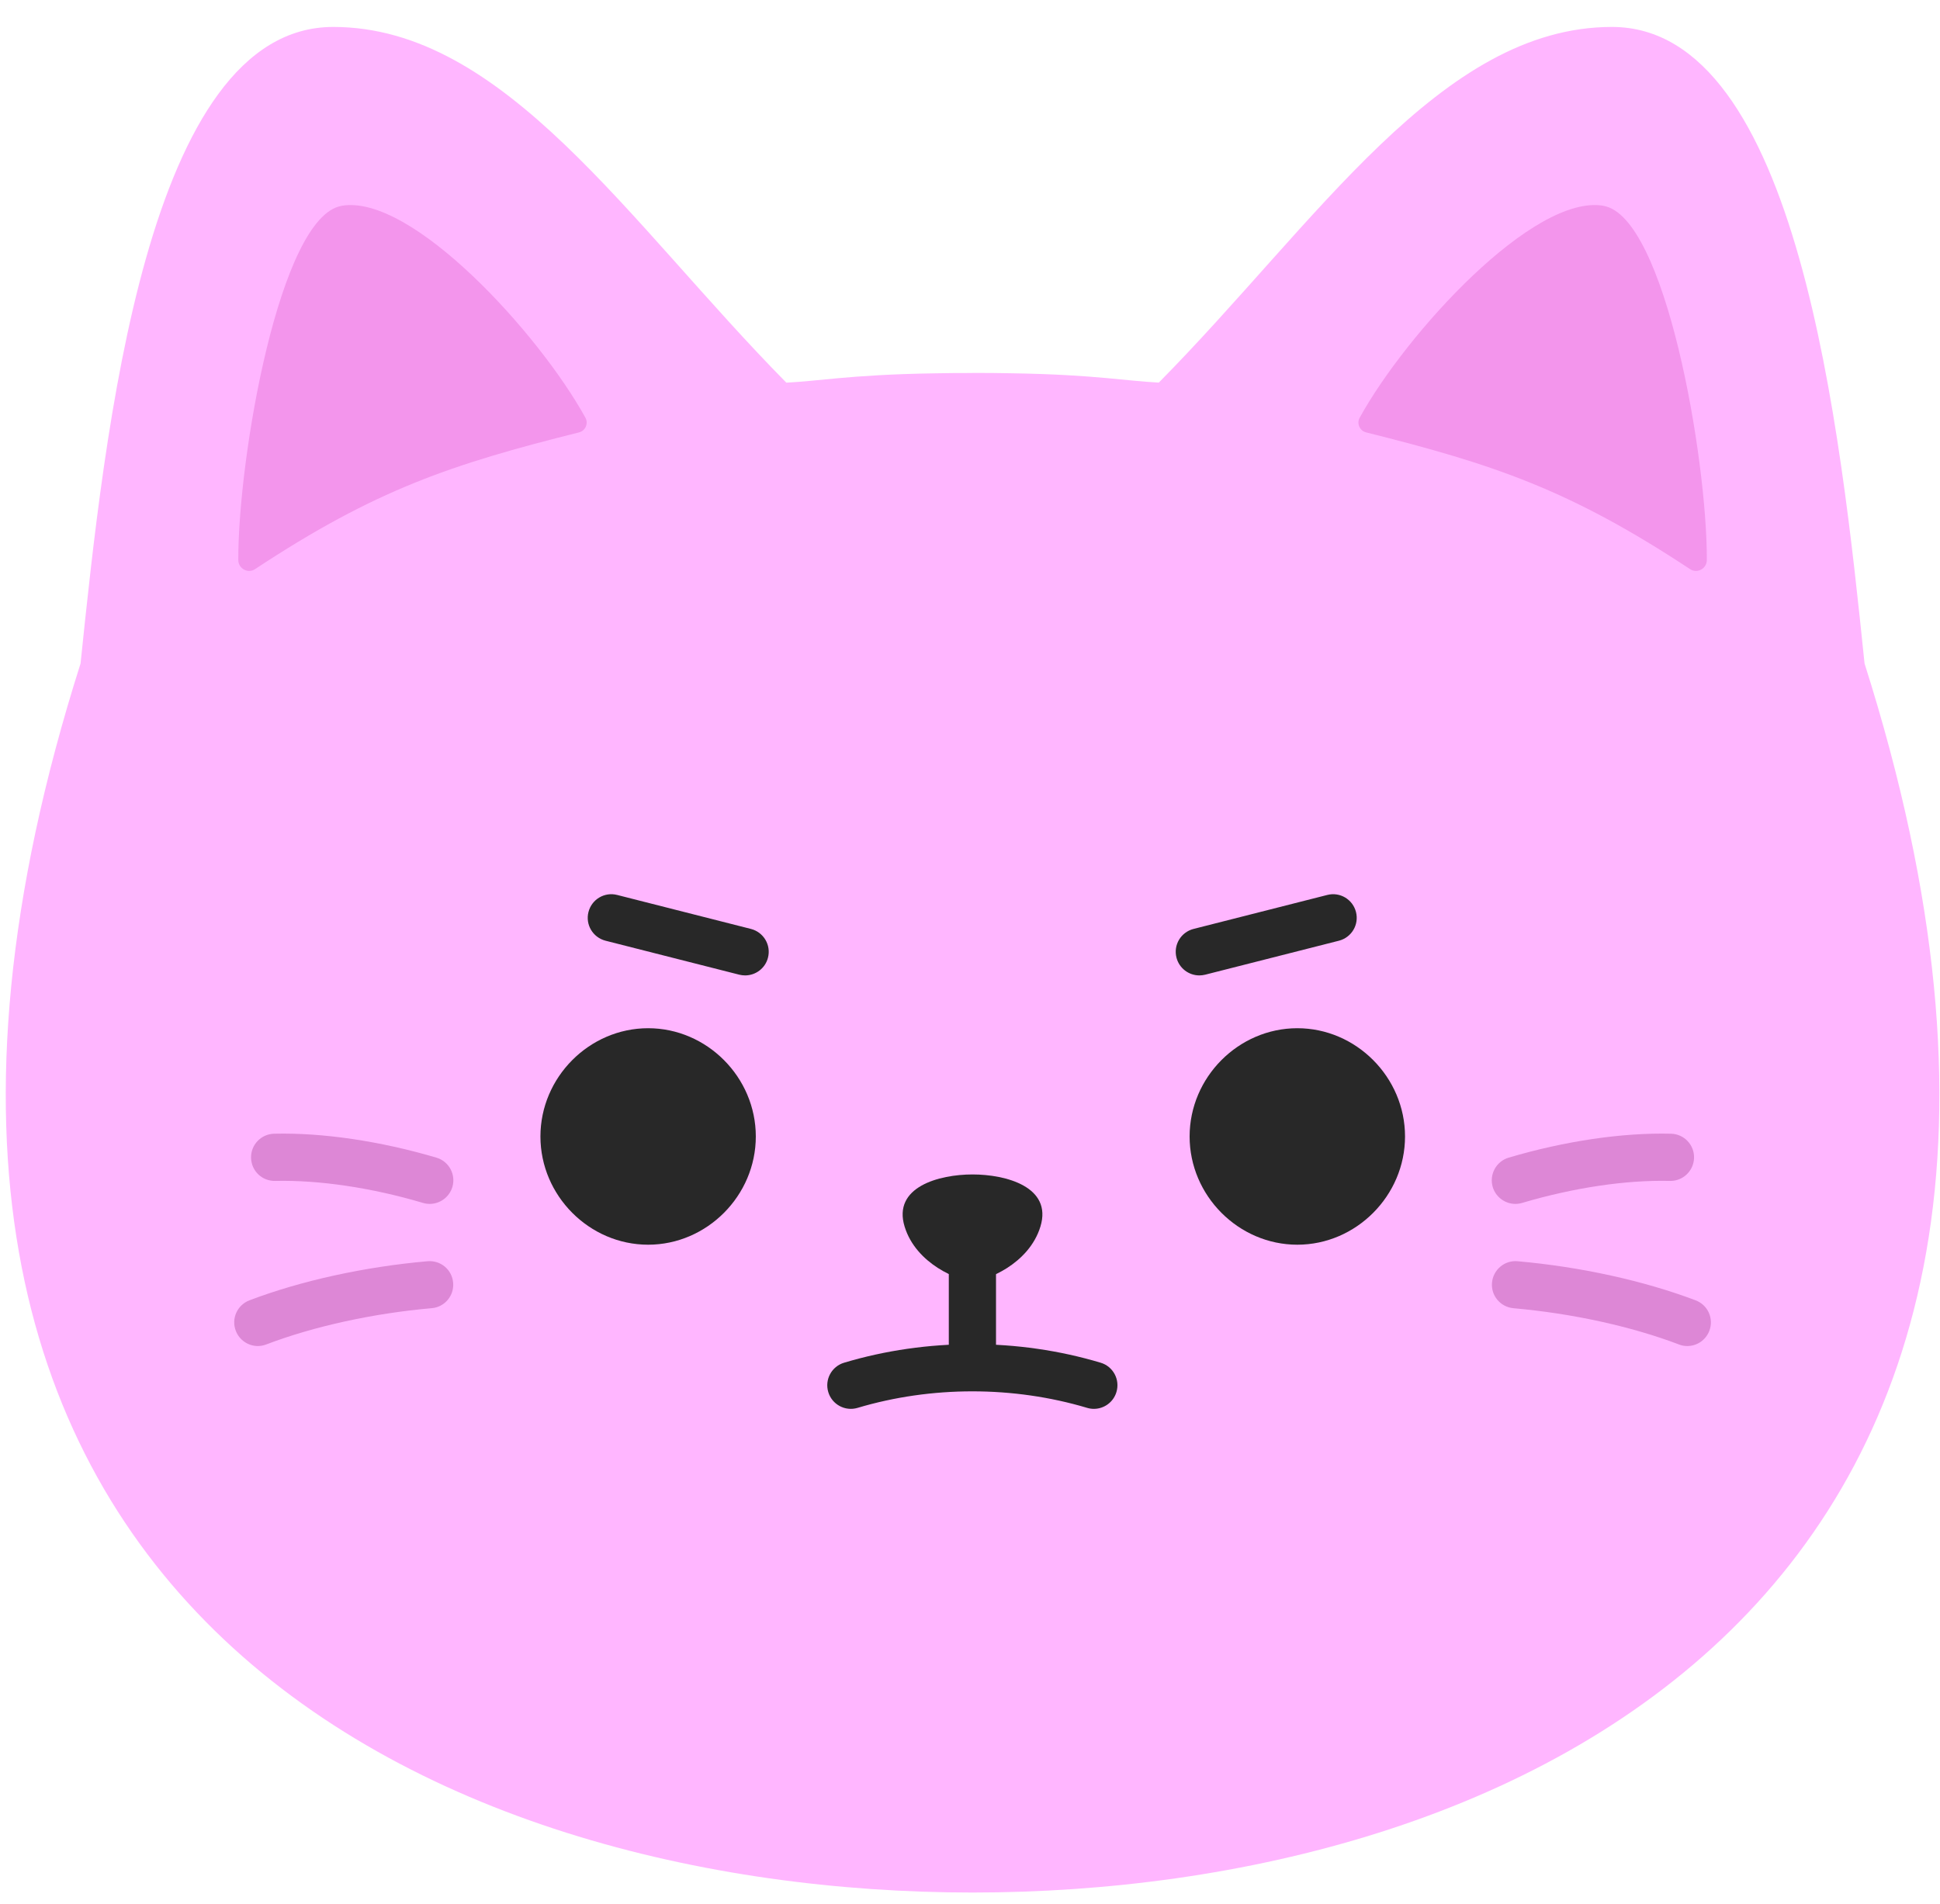
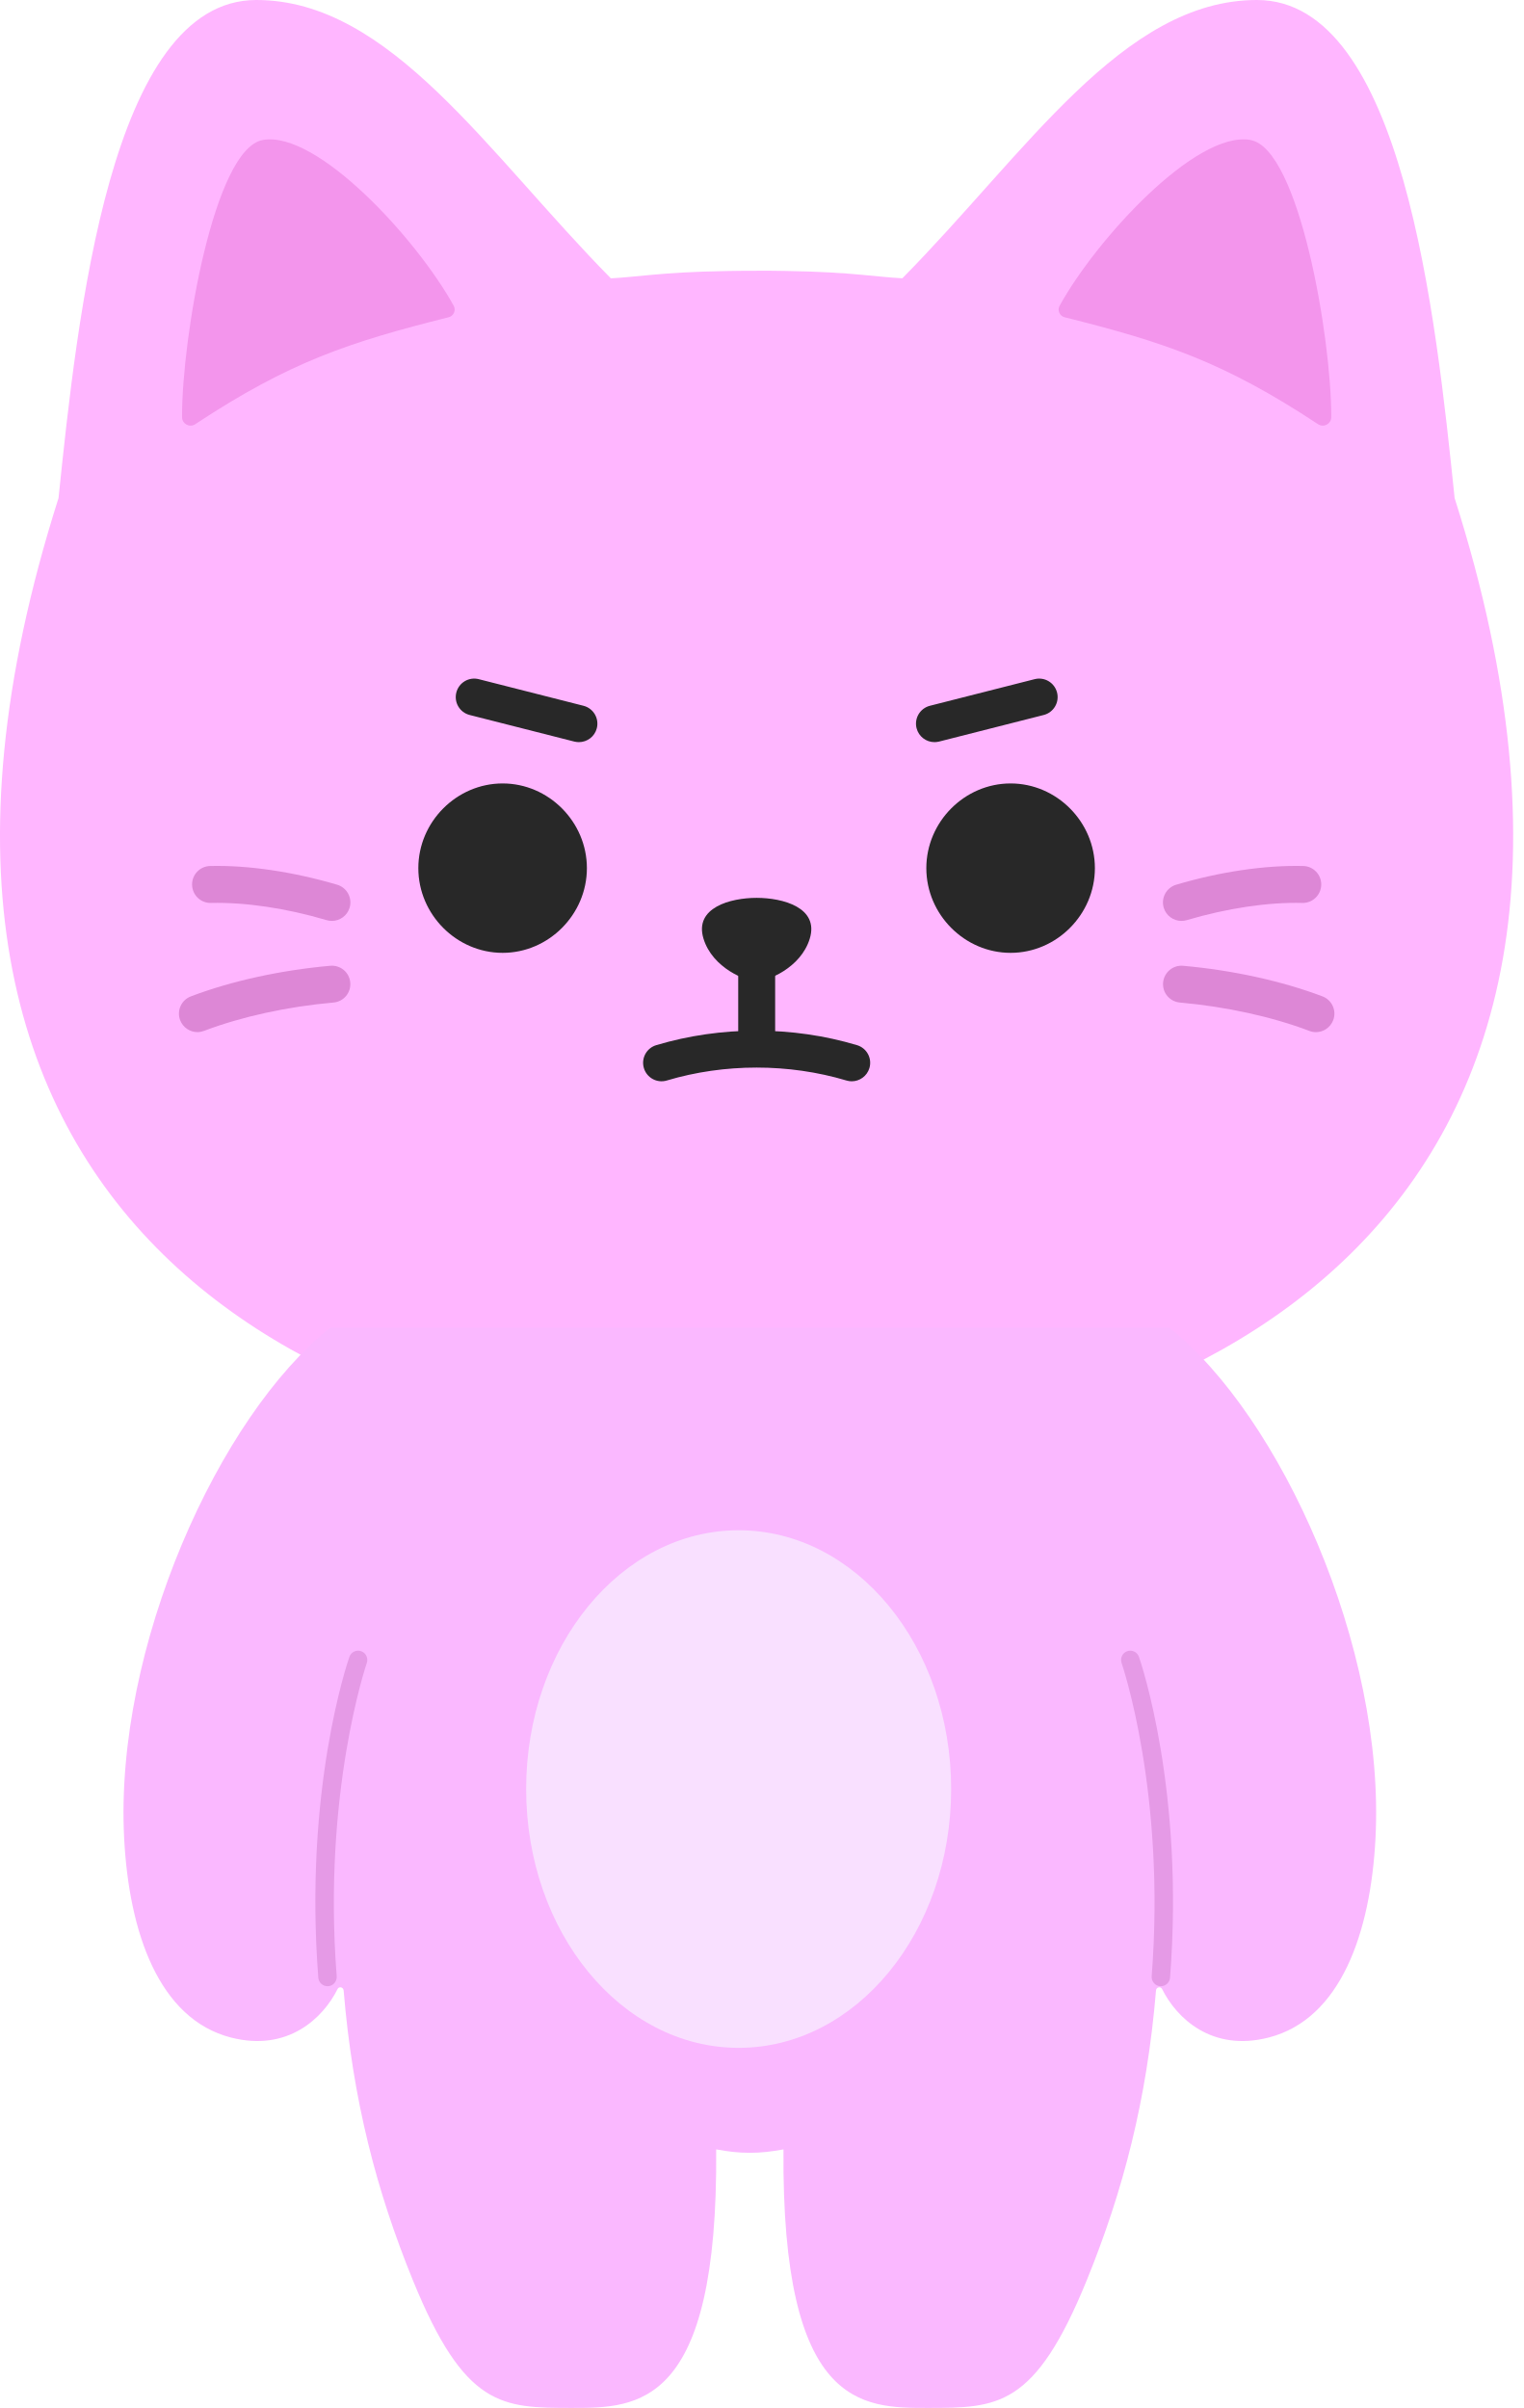
- <svg xmlns="http://www.w3.org/2000/svg" width="54" height="53" viewBox="0 0 54 53" fill="none">
-   <path d="M27.073 10.382C27.452 10.382 27.796 10.384 28.113 10.391C29.366 10.41 30.178 10.469 30.809 10.526C31.372 10.577 31.792 10.627 32.256 10.651C36.651 6.199 40.096 0.75 44.869 0.75C50.059 0.75 51.232 12.011 51.9 18.472C60.219 44.636 41.913 52.687 27.071 52.687C12.229 52.687 -6.074 44.636 2.242 18.472C2.914 12.011 4.086 0.75 9.275 0.75C14.049 0.75 17.495 6.199 21.888 10.653C22.352 10.629 22.773 10.579 23.335 10.528C23.968 10.472 24.781 10.412 26.031 10.393C26.346 10.386 26.692 10.384 27.071 10.384L27.073 10.382Z" fill="#FFB6FF" />
-   <path d="M9.504 5.732C7.782 6.039 6.626 12.755 6.633 15.587C6.633 15.832 6.9 15.977 7.101 15.843C10.452 13.632 12.558 12.928 16.119 12.037C16.294 11.993 16.384 11.792 16.296 11.63C15.002 9.28 11.45 5.386 9.504 5.73V5.732Z" fill="#F395EC" />
-   <path d="M44.639 5.732C46.36 6.039 47.516 12.755 47.51 15.587C47.51 15.832 47.242 15.977 47.041 15.843C43.691 13.632 41.584 12.928 38.024 12.037C37.849 11.993 37.759 11.792 37.846 11.63C39.141 9.28 42.692 5.386 44.639 5.73V5.732Z" fill="#F395EC" />
-   <path d="M18.041 34.652C19.676 34.652 21.038 33.288 21.038 31.639C21.038 29.989 19.676 28.625 18.041 28.625C16.405 28.625 15.043 29.989 15.043 31.639C15.043 33.288 16.405 34.652 18.041 34.652Z" fill="#282828" />
-   <path d="M36.111 34.652C34.475 34.652 33.113 33.288 33.113 31.639C33.113 29.989 34.475 28.625 36.111 28.625C37.747 28.625 39.109 29.989 39.109 31.639C39.109 33.288 37.747 34.652 36.111 34.652Z" fill="#282828" />
-   <path d="M27.07 32.696C26.139 32.696 24.841 33.044 25.18 34.148C25.502 35.201 26.702 35.663 27.07 35.663C27.438 35.663 28.638 35.201 28.96 34.148C29.299 33.042 28.001 32.696 27.07 32.696Z" fill="#282828" />
-   <path d="M27.067 38.215C26.704 38.215 26.41 37.921 26.41 37.558V34.791C26.41 34.428 26.704 34.135 27.067 34.135C27.431 34.135 27.724 34.428 27.724 34.791V37.558C27.724 37.921 27.431 38.215 27.067 38.215Z" fill="#282828" />
-   <path d="M30.448 39.222C30.387 39.222 30.323 39.213 30.26 39.194C28.206 38.581 25.926 38.581 23.872 39.194C23.524 39.299 23.158 39.1 23.055 38.754C22.95 38.405 23.15 38.04 23.496 37.937C25.793 37.249 28.339 37.249 30.636 37.937C30.984 38.04 31.181 38.407 31.076 38.754C30.991 39.038 30.73 39.222 30.448 39.222Z" fill="#282828" />
-   <path d="M33.384 27.155C33.091 27.155 32.824 26.958 32.747 26.66C32.657 26.308 32.87 25.951 33.222 25.861L36.945 24.915C37.297 24.825 37.654 25.037 37.744 25.39C37.834 25.742 37.621 26.099 37.269 26.189L33.546 27.135C33.492 27.148 33.437 27.155 33.384 27.155Z" fill="#282828" />
-   <path d="M20.74 27.155C20.687 27.155 20.632 27.148 20.578 27.135L16.855 26.189C16.503 26.099 16.29 25.742 16.38 25.39C16.47 25.037 16.827 24.825 17.179 24.915L20.902 25.861C21.254 25.951 21.467 26.308 21.377 26.66C21.302 26.958 21.033 27.155 20.74 27.155Z" fill="#282828" />
-   <path d="M7.178 37.473C6.913 37.473 6.663 37.311 6.563 37.048C6.433 36.709 6.604 36.33 6.944 36.2C8.385 35.653 10.145 35.267 11.901 35.112C12.265 35.081 12.582 35.346 12.613 35.708C12.646 36.069 12.379 36.389 12.017 36.419C10.377 36.564 8.741 36.923 7.41 37.429C7.333 37.458 7.255 37.473 7.178 37.473Z" fill="#DD87D6" />
-   <path d="M11.961 33.516C11.9 33.516 11.836 33.507 11.775 33.489C10.343 33.064 8.883 32.848 7.661 32.876C7.295 32.885 6.997 32.598 6.988 32.234C6.98 31.871 7.267 31.571 7.63 31.562C8.986 31.529 10.588 31.768 12.147 32.228C12.496 32.331 12.695 32.697 12.592 33.045C12.507 33.329 12.246 33.516 11.961 33.516Z" fill="#DD87D6" />
-   <path d="M46.965 37.473C46.888 37.473 46.809 37.46 46.733 37.429C45.401 36.923 43.766 36.566 42.126 36.42C41.764 36.387 41.497 36.069 41.53 35.708C41.563 35.346 41.883 35.079 42.242 35.112C43.998 35.268 45.758 35.655 47.199 36.201C47.539 36.33 47.709 36.709 47.58 37.048C47.48 37.311 47.232 37.473 46.965 37.473Z" fill="#DD87D6" />
-   <path d="M42.181 33.516C41.899 33.516 41.636 33.332 41.55 33.045C41.448 32.697 41.647 32.331 41.995 32.228C43.554 31.766 45.157 31.529 46.512 31.562C46.876 31.571 47.163 31.871 47.154 32.234C47.145 32.591 46.854 32.876 46.497 32.876C46.493 32.876 46.486 32.876 46.482 32.876C45.26 32.846 43.799 33.065 42.367 33.489C42.306 33.507 42.242 33.516 42.181 33.516Z" fill="#DD87D6" />
+ <svg xmlns="http://www.w3.org/2000/svg" width="74" height="117" viewBox="0 0 74 117" fill="none">
+   <path d="M36.758 13.153C37.276 13.153 37.745 13.156 38.179 13.165C39.889 13.192 40.999 13.273 41.86 13.351C42.629 13.419 43.203 13.488 43.837 13.521C49.84 7.441 54.544 0 61.064 0C68.152 0 69.755 15.378 70.667 24.201C82.029 59.931 57.026 70.925 36.755 70.925C16.484 70.925 -8.515 59.931 2.843 24.201C3.762 15.378 5.362 0 12.45 0C18.969 0 23.677 7.441 29.676 13.524C30.31 13.491 30.884 13.422 31.653 13.354C32.517 13.276 33.627 13.195 35.334 13.168C35.765 13.159 36.238 13.156 36.755 13.156L36.758 13.153Z" fill="#FFB6FF" />
+   <path d="M12.765 6.804C10.414 7.222 8.835 16.395 8.844 20.262C8.844 20.597 9.209 20.794 9.484 20.612C14.06 17.591 16.937 16.631 21.799 15.414C22.039 15.354 22.161 15.079 22.042 14.858C20.274 11.649 15.423 6.331 12.765 6.801V6.804Z" fill="#F395EC" />
+   <path d="M60.753 6.804C63.104 7.222 64.683 16.395 64.674 20.262C64.674 20.597 64.309 20.794 64.034 20.612C59.458 17.591 56.581 16.631 51.718 15.414C51.479 15.354 51.356 15.079 51.476 14.858C53.244 11.649 58.094 6.331 60.753 6.801V6.804Z" fill="#F395EC" />
+   <path d="M24.418 46.297C26.652 46.297 28.512 44.434 28.512 42.182C28.512 39.93 26.652 38.066 24.418 38.066C22.183 38.066 20.323 39.93 20.323 42.182C20.323 44.434 22.183 46.297 24.418 46.297Z" fill="#282828" />
+   <path d="M49.096 46.297C46.862 46.297 45.002 44.434 45.002 42.182C45.002 39.93 46.862 38.066 49.096 38.066C51.33 38.066 53.191 39.93 53.191 42.182C53.191 44.434 51.33 46.297 49.096 46.297Z" fill="#282828" />
+   <path d="M36.758 43.625C35.487 43.625 33.713 44.1 34.177 45.608C34.617 47.046 36.255 47.677 36.758 47.677C37.26 47.677 38.899 47.046 39.339 45.608C39.803 44.097 38.029 43.625 36.758 43.625Z" fill="#282828" />
+   <path d="M36.761 51.161C36.264 51.161 35.863 50.761 35.863 50.264V46.487C35.863 45.991 36.264 45.59 36.761 45.59C37.257 45.59 37.658 45.991 37.658 46.487V50.264C37.658 50.761 37.257 51.161 36.761 51.161Z" fill="#282828" />
+   <path d="M41.377 52.538C41.294 52.538 41.207 52.526 41.12 52.499C38.315 51.662 35.201 51.662 32.396 52.499C31.921 52.643 31.421 52.37 31.281 51.898C31.137 51.422 31.409 50.923 31.882 50.782C35.019 49.843 38.497 49.843 41.634 50.782C42.11 50.923 42.379 51.425 42.236 51.898C42.119 52.287 41.763 52.538 41.377 52.538Z" fill="#282828" />
+   <path d="M45.398 36.059C44.998 36.059 44.633 35.79 44.528 35.383C44.406 34.902 44.696 34.414 45.177 34.292L50.261 33C50.743 32.877 51.23 33.167 51.353 33.649C51.475 34.13 51.185 34.618 50.704 34.74L45.62 36.032C45.545 36.05 45.47 36.059 45.398 36.059Z" fill="#282828" />
+   <path d="M28.123 36.059C28.051 36.059 27.977 36.05 27.902 36.032L22.818 34.74C22.336 34.618 22.046 34.13 22.169 33.649C22.291 33.167 22.779 32.877 23.26 33L28.345 34.292C28.826 34.414 29.116 34.902 28.994 35.383C28.892 35.79 28.524 36.059 28.123 36.059Z" fill="#282828" />
+   <path d="M9.593 50.149C9.231 50.149 8.89 49.928 8.752 49.569C8.576 49.105 8.809 48.588 9.273 48.412C11.241 47.664 13.645 47.138 16.044 46.925C16.54 46.883 16.974 47.245 17.016 47.739C17.061 48.232 16.696 48.669 16.202 48.711C13.962 48.908 11.728 49.398 9.91 50.089C9.805 50.128 9.697 50.149 9.593 50.149Z" fill="#DD87D6" />
+   <path d="M16.124 44.745C16.041 44.745 15.954 44.733 15.87 44.709C13.914 44.129 11.919 43.833 10.25 43.872C9.751 43.884 9.344 43.492 9.332 42.995C9.32 42.499 9.712 42.089 10.209 42.077C12.06 42.032 14.249 42.358 16.378 42.986C16.854 43.127 17.126 43.627 16.985 44.102C16.869 44.491 16.513 44.745 16.124 44.745Z" fill="#DD87D6" />
+   <path d="M63.928 50.15C63.823 50.15 63.715 50.132 63.611 50.09C61.792 49.399 59.558 48.911 57.318 48.711C56.825 48.666 56.46 48.233 56.505 47.739C56.55 47.246 56.986 46.881 57.477 46.926C59.875 47.138 62.28 47.667 64.248 48.412C64.711 48.588 64.945 49.106 64.768 49.569C64.63 49.928 64.293 50.15 63.928 50.15Z" fill="#DD87D6" />
+   <path d="M57.395 44.745C57.01 44.745 56.651 44.494 56.534 44.102C56.394 43.627 56.666 43.127 57.141 42.986C59.271 42.355 61.46 42.032 63.311 42.077C63.807 42.089 64.199 42.499 64.187 42.995C64.175 43.483 63.778 43.872 63.29 43.872C63.284 43.872 63.275 43.872 63.269 43.872C61.6 43.83 59.606 44.129 57.65 44.709C57.566 44.733 57.479 44.745 57.395 44.745Z" fill="#DD87D6" />
+   <path d="M36.427 104.6C37.011 104.6 37.446 104.543 38.062 104.435C37.967 116.996 41.872 116.999 45.073 116.996C48.463 116.993 50.272 116.996 52.8 110.783C54.556 106.468 55.716 102.051 56.16 96.711C56.175 96.549 56.386 96.501 56.457 96.645C57.155 98.051 58.873 99.712 61.638 98.999C65.149 98.093 66.585 93.877 66.822 89.331C67.311 80.03 62.194 68.774 56.806 64.51H16.049C10.66 68.774 5.544 80.033 6.032 89.331C6.269 93.877 7.708 98.093 11.217 98.999C13.982 99.712 15.699 98.051 16.398 96.645C16.469 96.501 16.679 96.549 16.694 96.711C17.138 102.051 18.296 106.465 20.054 110.783C22.583 116.996 24.392 116.993 27.782 116.996C30.983 116.996 34.891 116.996 34.793 104.435C35.409 104.543 35.841 104.6 36.427 104.6Z" fill="#FAB8FF" />
+   <path d="M35.884 99.501C41.586 99.501 46.208 93.871 46.208 86.926C46.208 79.981 41.586 74.352 35.884 74.352C30.183 74.352 25.561 79.981 25.561 86.926C25.561 93.871 30.183 99.501 35.884 99.501Z" fill="#F9E0FF" />
+   <path d="M15.909 96.506C15.676 96.506 15.482 96.326 15.464 96.091C14.757 86.994 16.882 80.763 16.974 80.505C17.055 80.27 17.311 80.147 17.544 80.228C17.777 80.309 17.899 80.568 17.819 80.802C17.798 80.865 15.664 87.126 16.357 96.022C16.374 96.272 16.192 96.488 15.945 96.506C15.933 96.506 15.921 96.506 15.909 96.506Z" fill="#E59AE6" />
+   <path d="M56.398 96.506C56.398 96.506 56.374 96.506 56.362 96.506C56.114 96.488 55.932 96.269 55.95 96.022C56.645 87.111 54.511 80.865 54.488 80.802C54.407 80.568 54.529 80.309 54.762 80.228C54.995 80.147 55.252 80.27 55.332 80.505C55.422 80.766 57.55 86.994 56.842 96.091C56.824 96.329 56.627 96.506 56.398 96.506Z" fill="#E59AE6" />
</svg>
